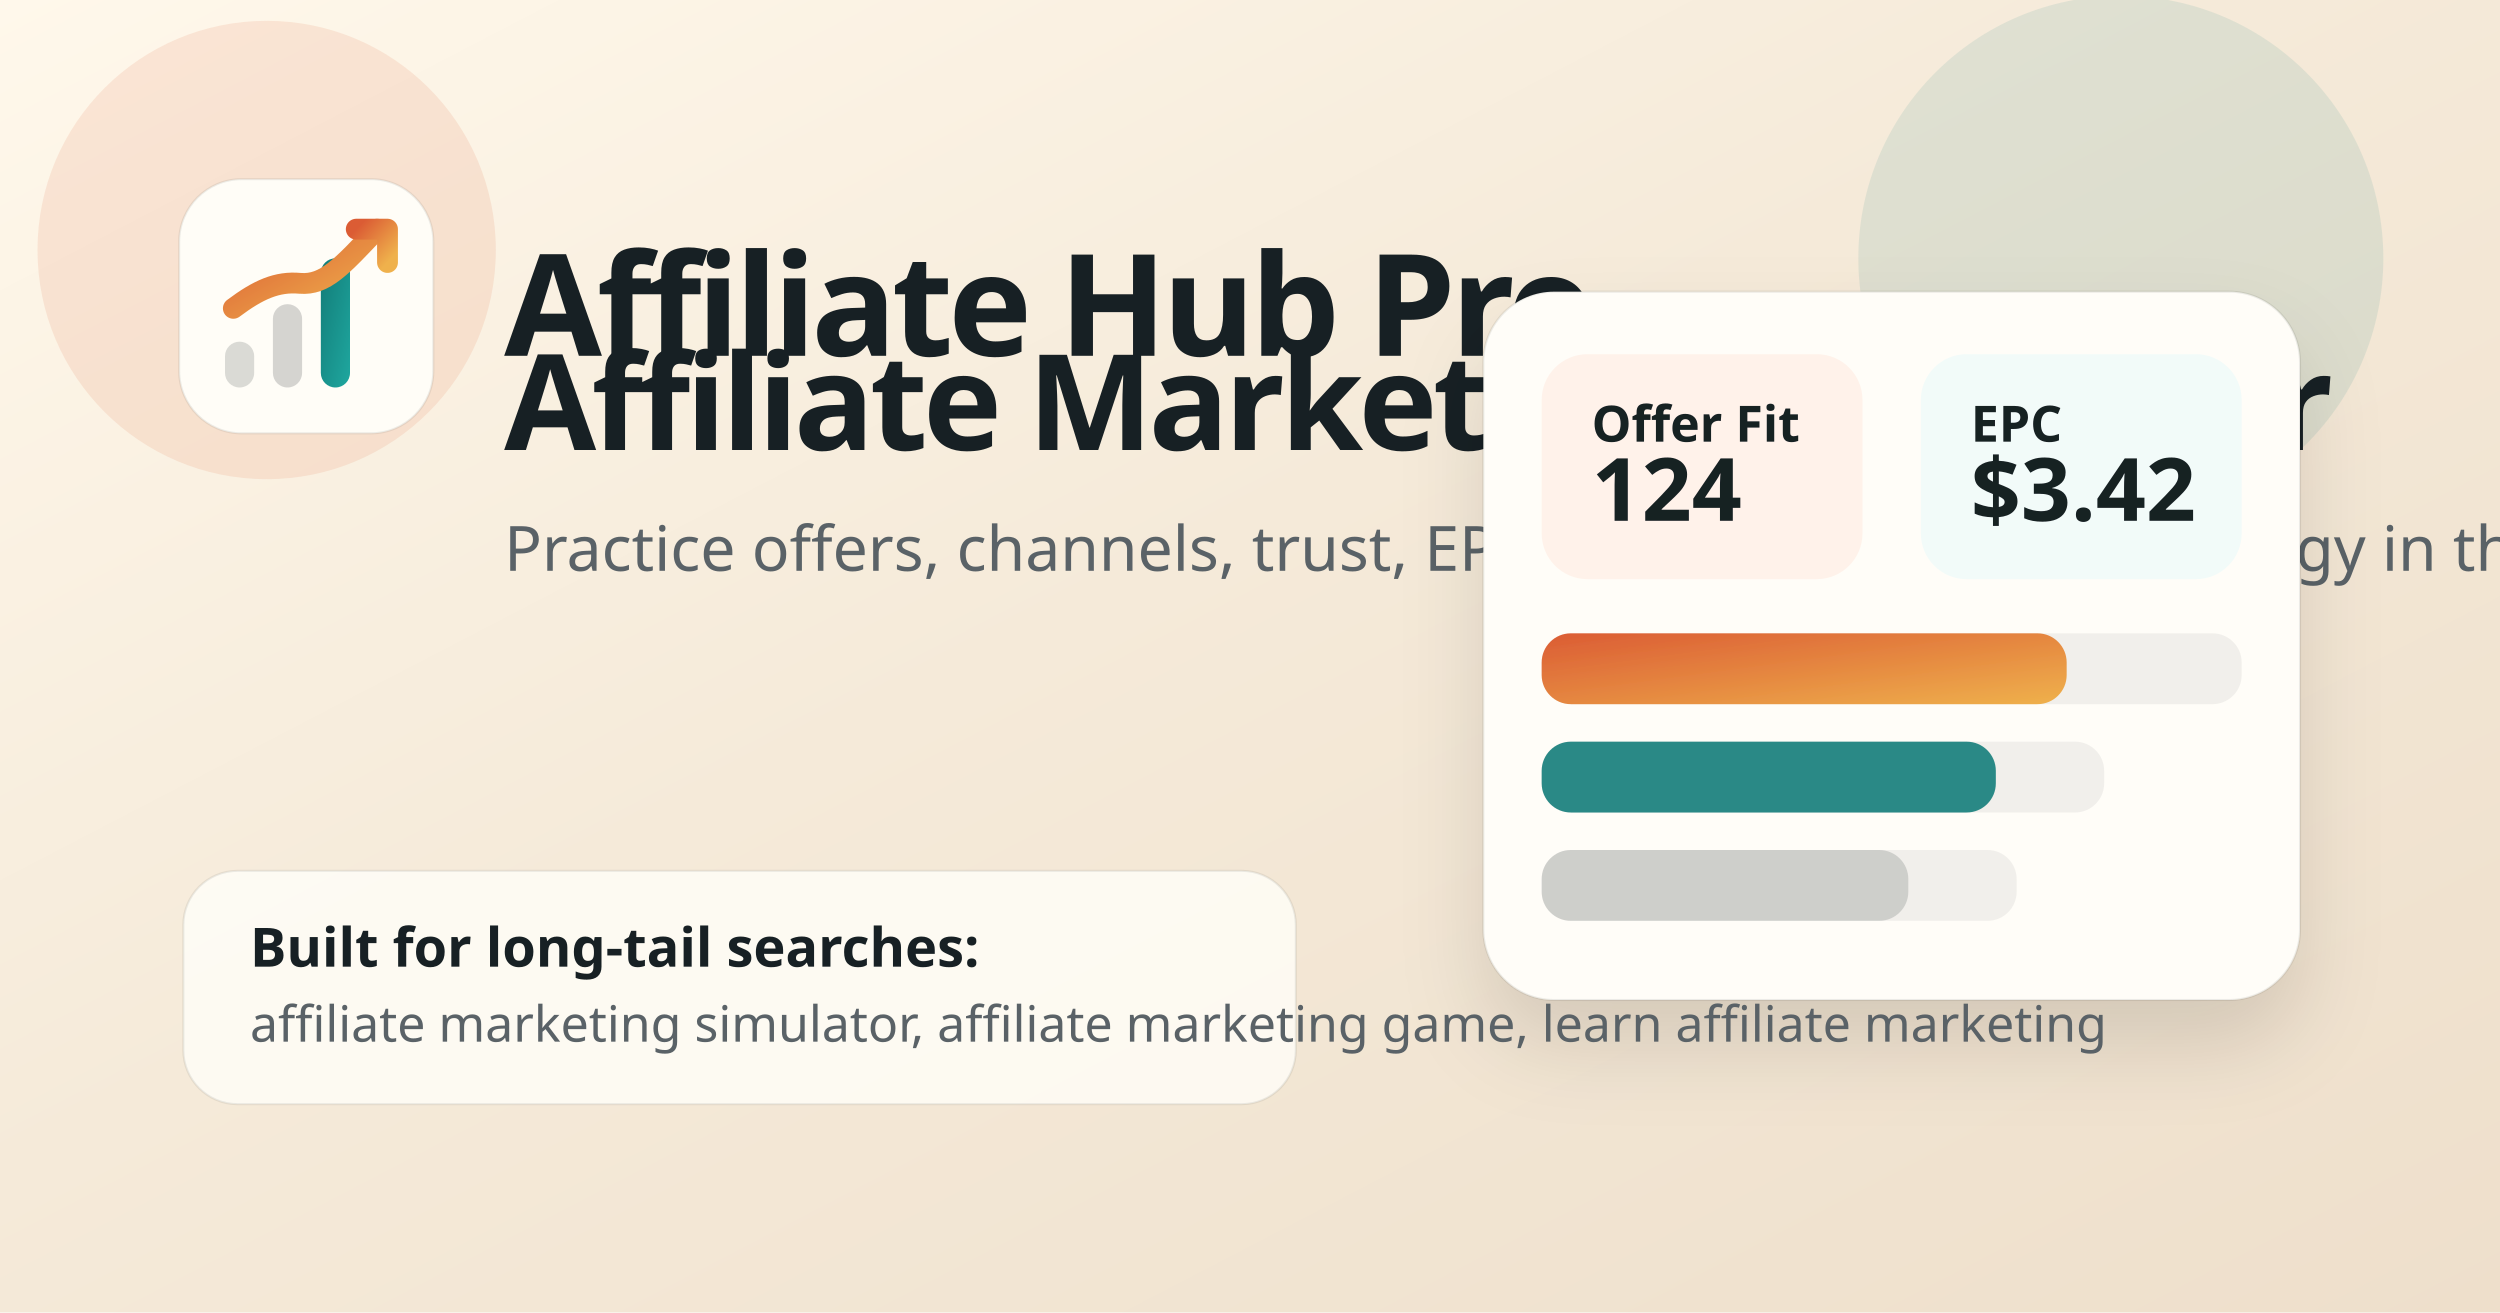
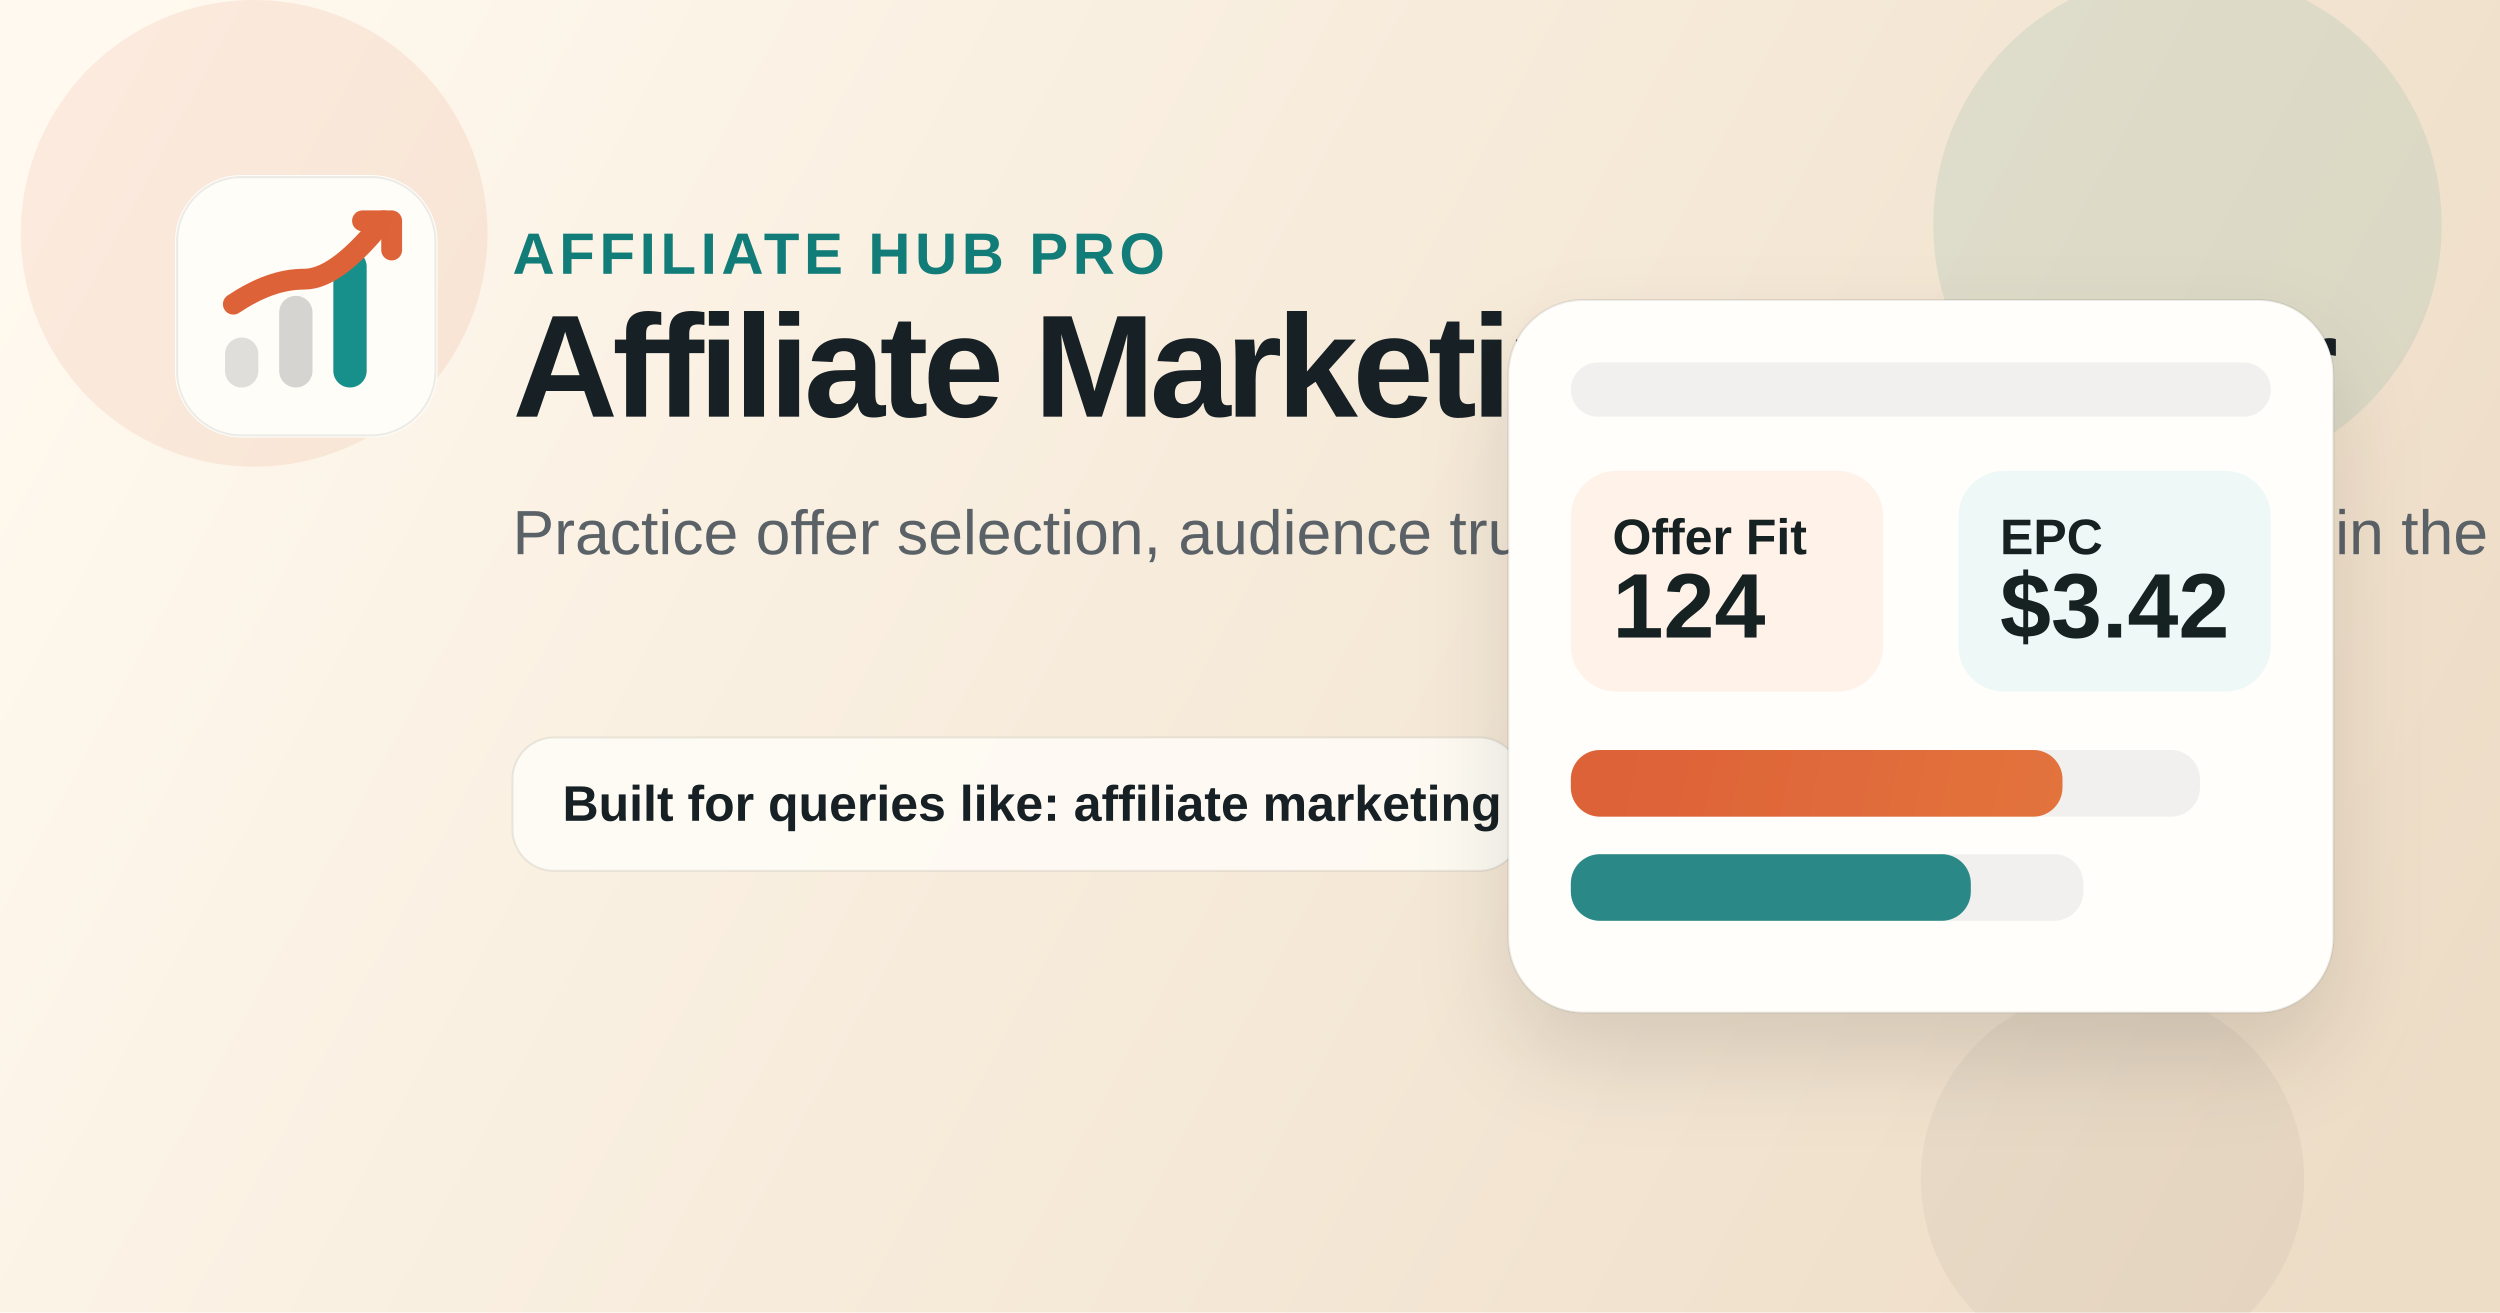
<svg xmlns="http://www.w3.org/2000/svg" viewBox="0 0 1200 630" role="img" aria-labelledby="title desc">
  <defs>
-     <linearGradient id="bg" x1="0" y1="0" x2="1" y2="1">
-       <stop offset="0%" stop-color="#fff8eb" />
-       <stop offset="45%" stop-color="#f5ead9" />
-       <stop offset="100%" stop-color="#eedfcb" />
+     <linearGradient id="bg" x1="54" y1="26" x2="1130" y2="608" gradientUnits="userSpaceOnUse">
+       <stop offset="0" stop-color="#fff9ef" />
+       <stop offset="0.52" stop-color="#f6ead9" />
+       <stop offset="1" stop-color="#eddcc6" />
    </linearGradient>
-     <linearGradient id="accent" x1="0" y1="0" x2="1" y2="1">
-       <stop offset="0%" stop-color="#db5c34" />
-       <stop offset="100%" stop-color="#efb14c" />
+     <linearGradient id="card" x1="730" y1="146" x2="1080" y2="466" gradientUnits="userSpaceOnUse">
+       <stop offset="0" stop-color="#fffefb" />
+       <stop offset="1" stop-color="#fff7ed" />
    </linearGradient>
-     <linearGradient id="teal" x1="0" y1="0" x2="1" y2="1">
-       <stop offset="0%" stop-color="#127c78" />
-       <stop offset="100%" stop-color="#1fa79f" />
+     <linearGradient id="accent" x1="82" y1="96" x2="1056" y2="302" gradientUnits="userSpaceOnUse">
+       <stop offset="0" stop-color="#de6238" />
+       <stop offset="1" stop-color="#f3b34b" />
+     </linearGradient>
+     <linearGradient id="teal" x1="888" y1="182" x2="936" y2="314" gradientUnits="userSpaceOnUse">
+       <stop offset="0" stop-color="#17908c" />
+       <stop offset="1" stop-color="#0f6f6a" />
    </linearGradient>
    <filter id="shadow" x="-20%" y="-20%" width="140%" height="140%">
-       <feDropShadow dx="0" dy="22" stdDeviation="20" flood-color="#172024" flood-opacity="0.12" />
+       <feDropShadow dx="0" dy="22" stdDeviation="22" flood-color="#172024" flood-opacity="0.12" />
    </filter>
  </defs>
  <rect width="1200" height="630" fill="url(#bg)" />
-   <circle cx="128" cy="120" r="110" fill="#db5c34" fill-opacity="0.12" />
-   <circle cx="1018" cy="124" r="126" fill="#127c78" fill-opacity="0.10" />
-   <g transform="translate(86 86)">
-     <rect width="122" height="122" rx="30" fill="#fffdf7" stroke="#172024" stroke-opacity="0.08" />
-     <rect x="22" y="78" width="14" height="22" rx="7" fill="#172024" fill-opacity="0.16" />
-     <rect x="45" y="60" width="14" height="40" rx="7" fill="#172024" fill-opacity="0.18" />
-     <rect x="68" y="38" width="14" height="62" rx="7" fill="url(#teal)" />
-     <path d="M26 62 C38 53 47 49 58 50 C70 51 78 42 95 24" fill="none" stroke="url(#accent)" stroke-width="10" stroke-linecap="round" />
-     <path d="M85 24 H100 V40" fill="none" stroke="url(#accent)" stroke-width="10" stroke-linecap="round" stroke-linejoin="round" />
+   <circle cx="122" cy="112" r="112" fill="#db5c34" fill-opacity="0.1" />
+   <circle cx="1050" cy="108" r="122" fill="#127c78" fill-opacity="0.09" />
+   <circle cx="1014" cy="566" r="92" fill="#172024" fill-opacity="0.04" />
+   <g transform="translate(84 84)">
+     <rect width="126" height="126" rx="32" fill="#fffdf8" />
+     <rect x="1" y="1" width="124" height="124" rx="31" fill="none" stroke="#172024" stroke-opacity="0.08" />
+     <rect x="24" y="78" width="16" height="24" rx="8" fill="#172024" fill-opacity="0.14" />
+     <rect x="50" y="58" width="16" height="44" rx="8" fill="#172024" fill-opacity="0.18" />
+     <rect x="76" y="36" width="16" height="66" rx="8" fill="url(#teal)" />
+     <path d="M28 62 C40 54 51 50 62 50 C74 50 87 38 100 22" fill="none" stroke="url(#accent)" stroke-width="10" stroke-linecap="round" />
+     <path d="M90 22 H104 V36" fill="none" stroke="url(#accent)" stroke-width="10" stroke-linecap="round" stroke-linejoin="round" />
  </g>
-   <g transform="translate(242 118)" fill="#172024">
-     <text x="0" y="0" dominant-baseline="hanging" font-family="'Space Grotesk', 'IBM Plex Sans', sans-serif" font-size="68" font-weight="700" letter-spacing="-2.4">Affiliate Hub Pro</text>
-     <text x="0" y="98" font-family="'Space Grotesk', 'IBM Plex Sans', sans-serif" font-size="64" font-weight="700" letter-spacing="-2.2">Affiliate Marketing Simulator</text>
-     <text x="0" y="156" font-family="'IBM Plex Sans', sans-serif" font-size="30" fill="#5a6267">Practice offers, channels, trust, EPC, and compounding strategy in the browser.</text>
+   <g transform="translate(246 112)">
+     <text x="0" y="0" dominant-baseline="hanging" font-family="Trebuchet MS, Verdana, Arial, sans-serif" font-size="28" font-weight="700" letter-spacing="2.2" fill="#127c78">AFFILIATE HUB PRO</text>
+     <text x="0" y="88" font-family="Trebuchet MS, Verdana, Arial, sans-serif" font-size="70" font-weight="700" letter-spacing="-2.6" fill="#172024">Affiliate Marketing Simulator</text>
+     <text x="0" y="154" font-family="Arial, Helvetica, sans-serif" font-size="30" fill="#5a6267">Practice offer selection, audience trust, EPC, and growth strategy in the browser.</text>
+     <g transform="translate(0 242)">
+       <rect width="484" height="64" rx="20" fill="#fffdf7" fill-opacity="0.86" stroke="#172024" stroke-opacity="0.08" />
+       <text x="24" y="40" font-family="Arial, Helvetica, sans-serif" font-size="24" font-weight="700" fill="#172024">Built for queries like: affiliate marketing simulator</text>
+     </g>
  </g>
-   <g filter="url(#shadow)" transform="translate(712 140)">
-     <rect width="392" height="340" rx="34" fill="#fffdf8" stroke="#172024" stroke-opacity="0.08" />
-     <rect x="28" y="30" width="154" height="108" rx="22" fill="#fff2ea" />
-     <rect x="210" y="30" width="154" height="108" rx="22" fill="#f2fbf9" />
-     <rect x="28" y="164" width="336" height="34" rx="14" fill="#172024" fill-opacity="0.06" />
-     <rect x="28" y="216" width="270" height="34" rx="14" fill="#172024" fill-opacity="0.06" />
-     <rect x="28" y="268" width="228" height="34" rx="14" fill="#172024" fill-opacity="0.06" />
-     <rect x="28" y="164" width="252" height="34" rx="14" fill="url(#accent)" />
-     <rect x="28" y="216" width="218" height="34" rx="14" fill="#127c78" fill-opacity="0.88" />
-     <rect x="28" y="268" width="176" height="34" rx="14" fill="#172024" fill-opacity="0.16" />
-     <text x="52" y="72" font-family="'IBM Plex Sans', sans-serif" font-size="24" font-weight="700" fill="#172024">Offer Fit</text>
-     <text x="52" y="110" font-family="'IBM Plex Sans', sans-serif" font-size="42" font-weight="700" fill="#172024">124</text>
-     <text x="234" y="72" font-family="'IBM Plex Sans', sans-serif" font-size="24" font-weight="700" fill="#172024">EPC</text>
-     <text x="234" y="110" font-family="'IBM Plex Sans', sans-serif" font-size="42" font-weight="700" fill="#172024">$3.42</text>
-   </g>
-   <g transform="translate(88 418)">
-     <rect width="534" height="112" rx="26" fill="#fffdf7" fill-opacity="0.82" stroke="#172024" stroke-opacity="0.08" />
-     <text x="32" y="46" font-family="'IBM Plex Sans', sans-serif" font-size="26" font-weight="700" fill="#172024">Built for long-tail searches:</text>
-     <text x="32" y="82" font-family="'IBM Plex Sans', sans-serif" font-size="24" fill="#5a6267">affiliate marketing simulator, affiliate marketing game, learn affiliate marketing</text>
+   <g filter="url(#shadow)" transform="translate(724 144)">
+     <rect width="396" height="342" rx="36" fill="url(#card)" stroke="#172024" stroke-opacity="0.08" />
+     <rect x="30" y="30" width="336" height="26" rx="13" fill="#172024" fill-opacity="0.06" />
+     <rect x="30" y="82" width="150" height="106" rx="22" fill="#fff2e9" />
+     <rect x="216" y="82" width="150" height="106" rx="22" fill="#eef9f7" />
+     <rect x="30" y="216" width="302" height="32" rx="14" fill="#172024" fill-opacity="0.06" />
+     <rect x="30" y="266" width="246" height="32" rx="14" fill="#172024" fill-opacity="0.06" />
+     <rect x="30" y="216" width="236" height="32" rx="14" fill="url(#accent)" />
+     <rect x="30" y="266" width="192" height="32" rx="14" fill="#127c78" fill-opacity="0.88" />
+     <text x="50" y="122" font-family="Arial, Helvetica, sans-serif" font-size="24" font-weight="700" fill="#172024">Offer Fit</text>
+     <text x="50" y="162" font-family="Arial, Helvetica, sans-serif" font-size="44" font-weight="700" fill="#172024">124</text>
+     <text x="236" y="122" font-family="Arial, Helvetica, sans-serif" font-size="24" font-weight="700" fill="#172024">EPC</text>
+     <text x="236" y="162" font-family="Arial, Helvetica, sans-serif" font-size="44" font-weight="700" fill="#172024">$3.42</text>
  </g>
</svg>
